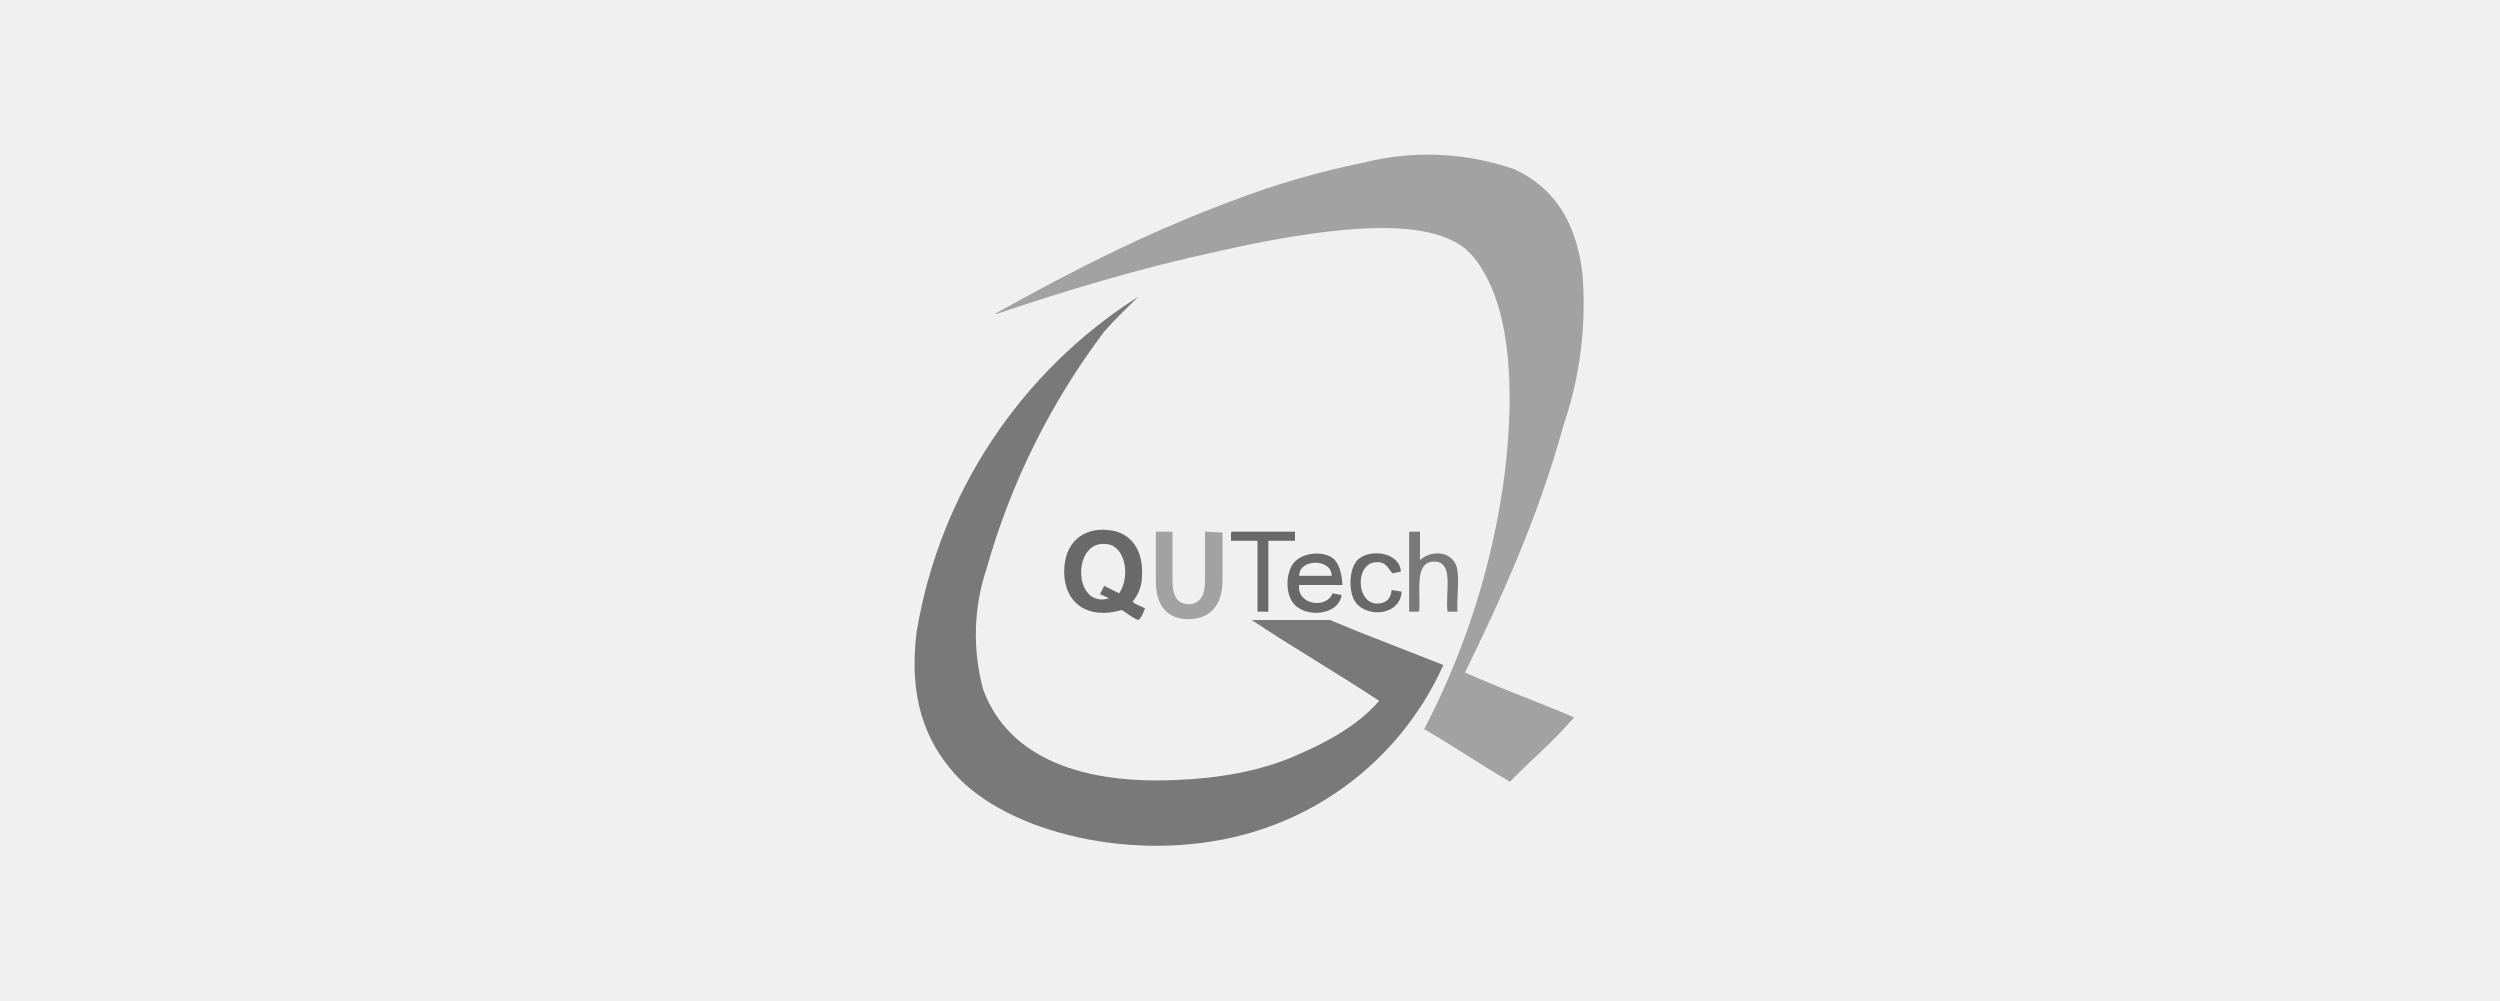
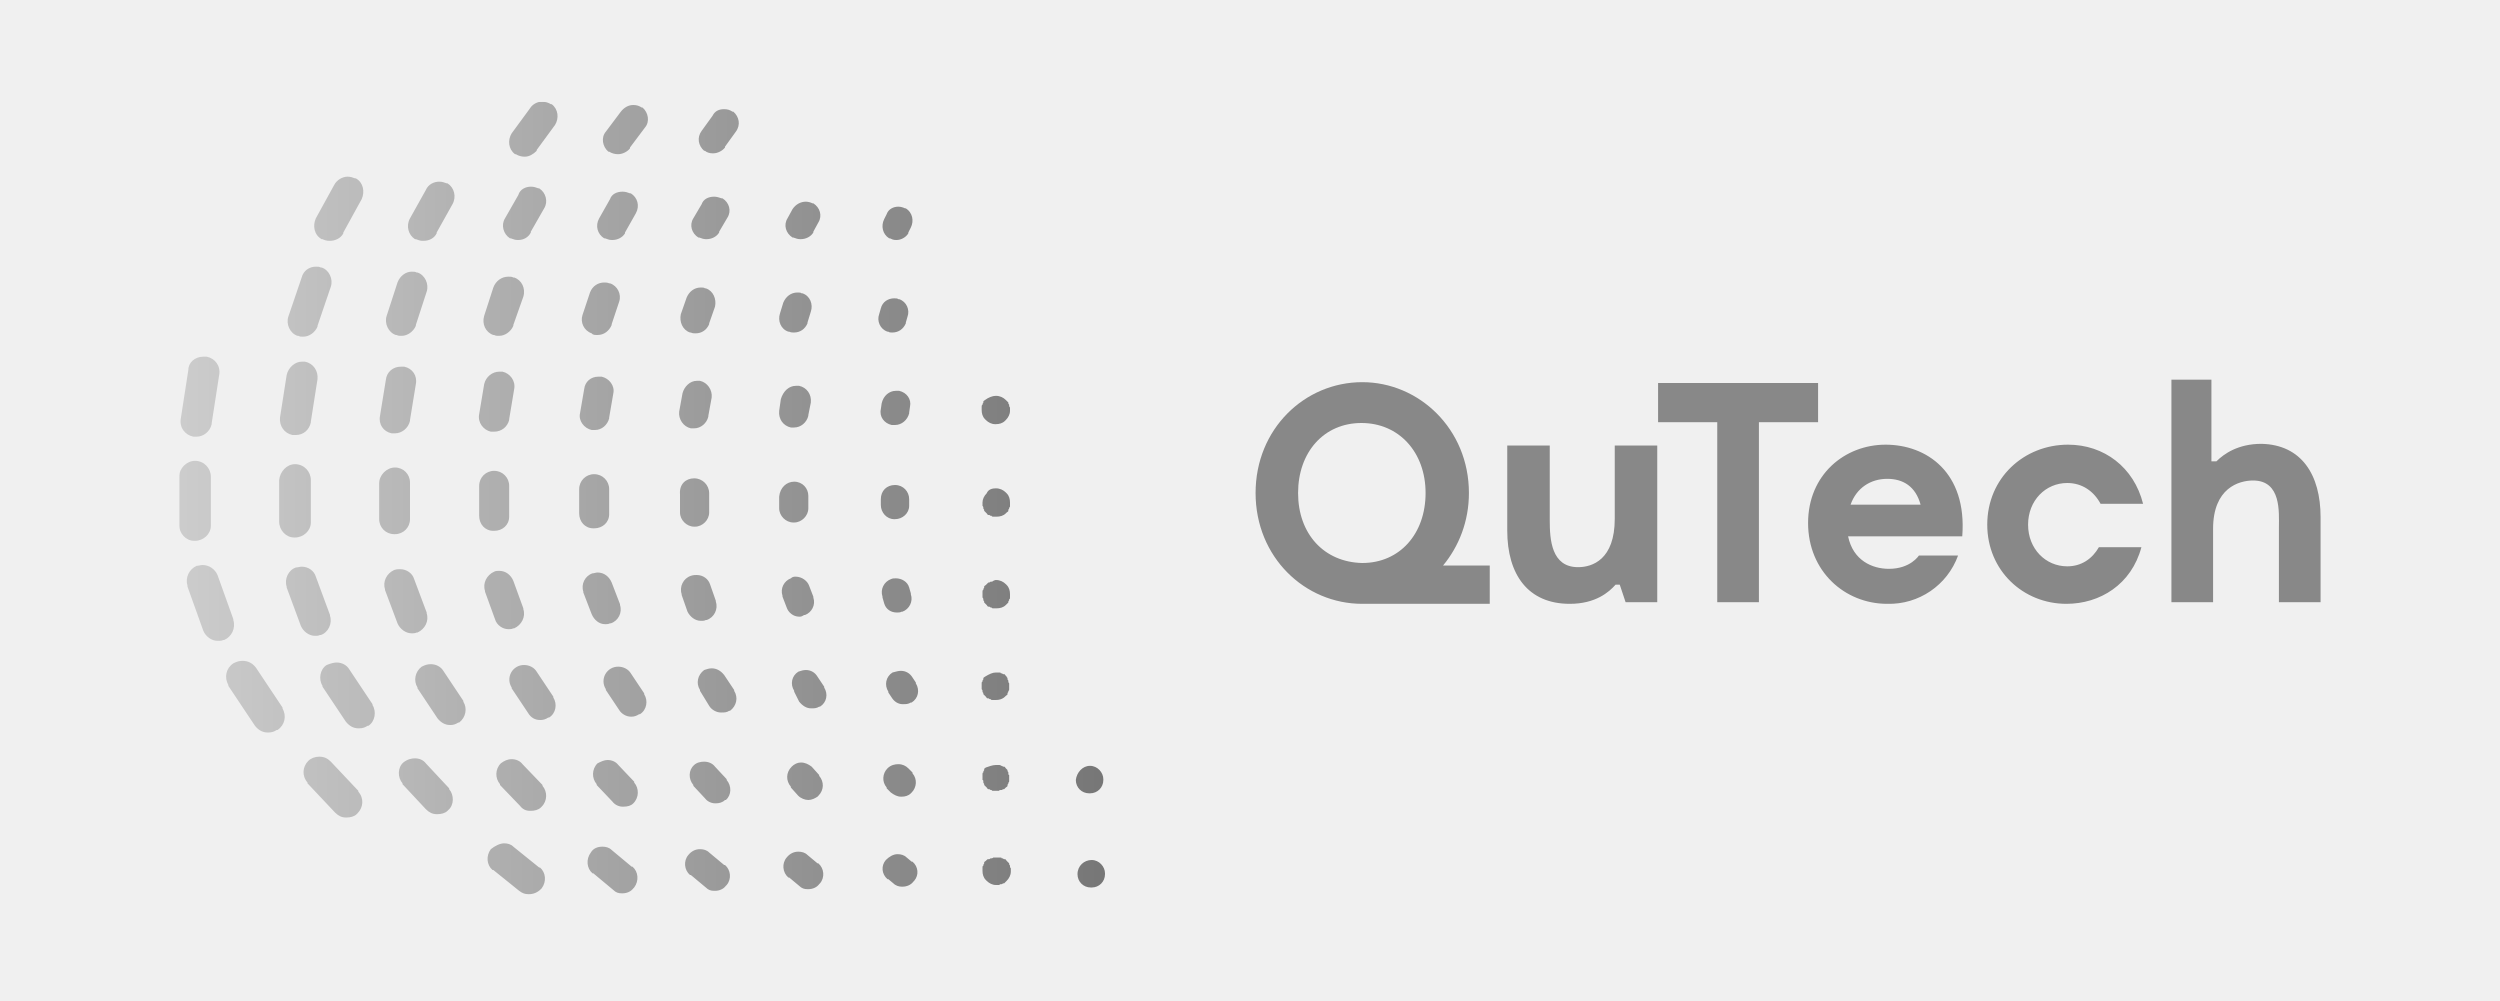
<svg xmlns="http://www.w3.org/2000/svg" viewBox="0 0 300 120">
-   <style>.st0{opacity:.7}.st2{opacity:.8}</style>
-   <g class="st0">
-     <path d="M175.8 80.7c4.2 1.9 8.7 3.5 12.9 5.3.4.1-.1.4-.2.5-2.1 2.5-5 4.9-7.3 7.3-3.5-2-6.8-4.3-10.3-6.3a92 92 0 0 0 9.2-27.5c1.5-9.1 1.9-21-2.2-27.6a9.6 9.6 0 0 0-2-2.5c-3.3-2.7-9.2-2.8-14.7-2.3-5.3.5-10.3 1.5-14.8 2.5-9.7 2.1-18.3 4.7-26.9 7.6-.1 0 0-.1 0-.1 8.8-4.9 17.9-9.6 28.1-13.4a99 99 0 0 1 16.1-4.7c6-1.5 12.2-1.2 18 .8 5 2.3 7.5 6.6 8.2 12.6a45 45 0 0 1-2.3 18.2c-3 10.9-7.3 20.4-11.8 29.6" fill-rule="evenodd" clip-rule="evenodd" fill="gray" />
-     <path class="st0" d="M136.6 35.6c-1.4 1.4-2.8 2.7-4.1 4.2a85.9 85.9 0 0 0-14.1 28.4 25 25 0 0 0-.4 14.6c3.1 8.3 12.1 11.3 23.1 10.8 5.3-.2 10.1-1.1 14.1-2.8 4-1.7 7.7-3.7 10.3-6.7-5-3.3-10.5-6.5-15.3-9.7h9.4l3.4 1.4 10.2 4a36.5 36.5 0 0 1-24.1 20.4c-12.9 3.4-28.1-.2-34.5-7.3-3.6-4-5.6-9.3-4.6-17.1a59.1 59.1 0 0 1 26.6-40.2m33.8 28.2v3.4c1.4-1.3 4.2-1.1 4.5 1.3.2 1.4-.1 3.3 0 4.9h-1.2c-.3-2.4.9-6.2-1.8-6-2.2.2-1.4 3.7-1.6 6h-1.2v-9.6h1.3z" />
-     <path class="st2" d="M168.1 68.6l-1 .2c-.5-.5-.6-1.1-1.4-1.3-3.3-.6-3.1 5.4-.1 4.9.7-.1 1.3-.5 1.4-1.6l1.2.2c-.2 3-4.5 3.2-5.7 1-.7-1.3-.6-3.9.5-4.9 1.5-1.3 5-.8 5.1 1.5m-7 1.6h-5.2c-.3 2.4 3.3 2.9 4 1l1.1.2c-.4 2.7-5.2 2.9-6.2.3-.5-1.2-.4-3 .4-4.1 1-1.3 3.6-1.6 4.9-.5.7.8.9 1.8 1 3.1m-5.2-1.1h3.9c0-2.1-3.9-2.1-3.9 0m-.5-5.3v1.1h-3.2v8.5h-1.3v-8.5h-3.2c.1-.3-.1-.9.1-1.1h7.6z" />
-     <path d="M144.6 63.8v5.9c0 1.9-.7 2.8-2 2.8s-1.9-1-1.9-2.8v-5.9h-2v5.9c0 4 2.4 4.6 3.9 4.6 2.6 0 4.1-1.7 4.1-4.6v-5.8l-2.1-.1z" fill="gray" />
-     <path class="st2" d="M135.9 72.2c.4.4 1 .5 1.5.8-.2.5-.4 1.1-.8 1.4-.8-.3-1.3-.8-2-1.2-4 1.2-6.9-.8-6.9-4.6 0-3.6 2.4-5.3 5.2-5 2.8.2 4.5 2.4 4.1 6.1-.1.9-.5 1.8-1.1 2.5m-3-6.9c-4.3-.7-4.2 7.8.2 6.5l-1.1-.5.5-1 1.8.9c1.4-2.1.7-5.6-1.4-5.9" />
-   </g>
+   <defs>
+     <filter id="mask" width="112.4" height="95.5" x="21.5" y="12.2" filterUnits="userSpaceOnUse">
+       <feColorMatrix values="1 0 0 0 0 0 1 0 0 0 0 0 1 0 0 0 0 0 1 0" />
+     </filter>
+   </defs>
+   <path fill="#888" d="M-260.4-64.6v18.8h-3.8l-.7-2.1h-.5c-.8.9-2.4 2.3-5.5 2.3-5 0-7.5-3.5-7.5-8.8v-10.2h5.1v9c0 2.3.2 5.6 3.4 5.6 1.7 0 4.4-.9 4.4-5.8v-8.8h5.1zM-241.1-67.4h-7.1v21.6h-5v-21.6h-7.1v-4.7h19.2v4.7zM-237.2-57.5h8.4c-.6-2.2-2.1-3.1-4-3.1-2 0-3.7 1.1-4.4 3.1m13.4 3.8h-13.7c.6 2.9 2.9 3.9 4.9 3.9 2.6 0 3.6-1.6 3.6-1.6h4.7a8.79 8.79 0 01-8.5 5.8c-5.1 0-9.5-3.9-9.5-9.7 0-5.8 4.4-9.4 9.3-9.4s9.8 3.3 9.2 11m12.5 8.1c-5.2 0-9.5-4-9.5-9.5 0-5.6 4.4-9.6 9.7-9.6 4.3 0 7.9 2.7 9 7.1h-5.1c-.8-1.5-2.2-2.5-4-2.5-2.6 0-4.7 2.1-4.7 5s2.1 5 4.7 5c1.7 0 3-.9 3.8-2.3h5.1c-1.2 4.5-5 6.8-9 6.8m30.5-10.4v10.2h-5v-9c0-1.8.3-5.6-3.1-5.6-1.7 0-4.8.9-4.8 5.8v8.8h-5v-26.7h4.8v9.8h.6c.9-.9 2.6-2.1 5.4-2.1 4.8.1 7.1 3.7 7.1 8.8m-122.7-2.9c0-4.9 3.1-8.4 7.6-8.4s7.7 3.5 7.7 8.4-3.1 8.4-7.6 8.4c-4.6-.1-7.7-3.5-7.7-8.4zm17.4 8.7c1.9-2.3 3.1-5.3 3.1-8.7 0-7.7-6-13.3-12.8-13.3-6.9 0-12.8 5.6-12.8 13.3 0 7.7 5.9 13.3 12.8 13.3h15.3v-4.6h-5.6z" class="st0" transform="translate(459.27 118.06)" />
+   <mask id="mask2" width="112.4" height="95.5" x="21.5" y="12.2" maskUnits="userSpaceOnUse">
+     <path fill="#fff" fill-rule="evenodd" d="M60.5 101.2c.4 0 .8.1 1.1.4l3.1 2.5h.1c.7.6.8 1.7.2 2.5l-.1.1c-.4.4-.9.6-1.4.6h-.1c-.4 0-.7-.1-1.1-.4l-3.1-2.5h-.1c-.7-.6-.8-1.7-.2-2.5.5-.4 1.1-.7 1.6-.7zm11.8.4c.4 0 .8.1 1.1.4l2.4 2h.1c.7.6.8 1.7.2 2.5l-.1.1c-.3.4-.8.6-1.3.6h-.1c-.4 0-.7-.1-1-.4l-2.4-2h-.1c-.7-.6-.8-1.7-.2-2.5.3-.5.8-.7 1.4-.7zm11.7.3c.4 0 .8.1 1.1.4l1.8 1.5h.1c.7.6.8 1.7.2 2.4l-.1.1c-.3.4-.8.6-1.3.6h-.1c-.4 0-.7-.1-1-.4l-1.8-1.5h-.1c-.7-.6-.8-1.7-.2-2.4.4-.5.9-.7 1.4-.7zm11.8.3c.4 0 .8.1 1.1.4l1.2 1h.1c.7.6.8 1.7.2 2.4l-.1.1c-.3.4-.8.6-1.3.6h-.1c-.4 0-.7-.1-1-.4l-1.2-1h-.1c-.7-.6-.8-1.7-.2-2.4.4-.5.9-.7 1.4-.7zm35.2 1c.9 0 1.6.8 1.6 1.6v.1c0 .9-.7 1.6-1.6 1.6h-.1c-.9 0-1.6-.7-1.6-1.6 0-1 .8-1.7 1.7-1.7zm-23.3-.7c.4 0 .8.1 1.1.4l.6.5h.1c.7.6.8 1.6.2 2.3l-.1.1c-.3.4-.8.6-1.3.6h-.1c-.3 0-.7-.1-1-.4l-.6-.5h-.1c-.7-.6-.8-1.6-.2-2.3.4-.4.9-.7 1.4-.7zm11.9.4h.4c.1 0 .2 0 .2.1h.1c.1 0 .1.1.2.1h.1c.1 0 .1.1.2.2l.1.1.2.2v.1c0 .1.1.1.1.2v.1c0 .1.1.2.1.2v.4c0 .4-.2.8-.5 1.1l-.1.1-.2.2h-.1c-.1 0-.1.1-.2.1h-.1c-.1 0-.2.1-.2.1h-.4c-.4 0-.8-.2-1.1-.5l-.1-.1c-.3-.3-.4-.7-.4-1.1v-.1V104.1c0-.1 0-.2.1-.2v-.1c0-.1.1-.1.1-.2v-.1c0-.1.1-.1.2-.2l.1-.1c.1-.1.1-.1.2-.1h.1c.1 0 .1-.1.2-.1h.1c.1 0 .2-.1.2-.1h.4zM38.3 90.8c.6 0 1 .2 1.4.6l3.3 3.5v.1c.7.8.6 1.9-.1 2.6l-.1.1c-.3.3-.8.4-1.2.4h-.1c-.5 0-.9-.2-1.3-.6L36.9 94v-.1c-.7-.8-.6-1.9.1-2.6.3-.3.8-.5 1.3-.5zm11.5.2c.5 0 1 .2 1.3.6l2.8 3v.1c.6.7.6 1.9-.1 2.5l-.1.1c-.3.3-.8.4-1.2.4h-.1c-.5 0-.9-.2-1.3-.6l-2.8-3V94c-.6-.7-.6-1.9.1-2.5.5-.4 1-.5 1.4-.5zm11.6.1c.5 0 1 .2 1.3.6l2.4 2.5v.1c.6.7.6 1.8-.1 2.5l-.1.1c-.3.3-.8.4-1.2.4h-.1c-.5 0-.9-.2-1.2-.6L60 94.2v-.1c-.6-.7-.6-1.8.1-2.5.4-.3.8-.5 1.3-.5zm11.5.1c.5 0 1 .2 1.3.6l1.9 2v.1c.6.7.6 1.8-.1 2.5-.3.3-.7.4-1.2.4h-.1c-.4 0-.9-.2-1.2-.6l-1.9-2v-.1c-.6-.7-.6-1.8.1-2.5.4-.2.8-.4 1.2-.4zm11.6.2c.5 0 1 .2 1.3.6l1.4 1.5v.1c.6.7.6 1.8-.1 2.4H87c-.3.3-.7.4-1.1.4h-.1c-.4 0-.9-.2-1.2-.6l-1.4-1.5v-.1c-.6-.7-.6-1.8.1-2.4.3-.3.8-.4 1.2-.4zm11.6.1c.5 0 .9.2 1.3.5l.9 1v.1c.6.7.6 1.7-.1 2.4l-.1.1c-.3.2-.7.4-1.1.4-.4 0-.9-.2-1.2-.5l-.9-1v-.1c-.6-.7-.6-1.7.1-2.4.3-.3.7-.5 1.1-.5zm11.7.2c.5 0 .9.2 1.2.5l.5.5v.1c.6.7.5 1.7-.1 2.3l-.1.1c-.3.3-.7.4-1.1.4h-.1c-.4 0-.8-.2-1.2-.5l-.5-.5v-.1c-.6-.7-.5-1.7.1-2.3.4-.4.9-.5 1.3-.5zm23 .2c.9 0 1.6.8 1.6 1.6v.1c0 .9-.7 1.6-1.6 1.6h-.1c-.9 0-1.6-.7-1.6-1.6.1-.9.8-1.7 1.7-1.7zm-11.3-.1h.4c.1 0 .2 0 .2.1h.1c.1 0 .1.1.2.1h.1c.1 0 .1.1.2.2l.2.2v.1c0 .1.1.1.1.2v.1c0 .1 0 .2.1.2V93.7c0 .1 0 .2-.1.2v.1c0 .1-.1.1-.1.2v.1c0 .1-.1.1-.2.2l-.2.2h-.1c-.1 0-.1.1-.2.1h-.1c-.1 0-.2 0-.2.1H119.2c-.1 0-.2 0-.2-.1h-.1c-.1 0-.1-.1-.2-.1h-.1c-.1 0-.1-.1-.2-.2l-.1-.1-.2-.2v-.1c0-.1-.1-.1-.1-.2v-.1c0-.1 0-.2-.1-.2v-.1V93.2 92.9c0-.1 0-.2.1-.2v-.1c0-.1.1-.1.1-.2v-.1c0-.1.1-.1.2-.2.3-.1.8-.3 1.2-.3zM29.1 79.3c.7 0 1.2.3 1.6.8l3.2 4.8v.1c.5.9.3 2-.6 2.6h-.1c-.3.2-.6.3-1 .3h-.1c-.6 0-1.1-.3-1.5-.8l-3.2-4.8v-.1c-.5-.9-.3-2 .6-2.6.4-.2.7-.3 1.1-.3zm11.3.2c.6 0 1.2.3 1.5.8l2.8 4.2v.1c.5.8.3 2-.5 2.5h-.1c-.3.2-.6.3-1 .3H43c-.6 0-1.1-.3-1.5-.8l-2.8-4.2v-.1c-.5-.8-.3-2 .5-2.5.5-.2.9-.3 1.2-.3zm11.3.2c.6 0 1.2.3 1.5.8l2.4 3.6v.1c.5.8.3 1.9-.5 2.5H55c-.3.2-.6.3-.9.3H54c-.6 0-1.1-.3-1.5-.8l-2.4-3.6v-.1c-.5-.8-.3-1.9.5-2.5.4-.2.7-.3 1.1-.3zm11.2.1c.6 0 1.2.3 1.5.8l2 3v.1c.5.8.3 1.9-.5 2.4h-.1c-.3.2-.6.3-.9.3h-.1c-.6 0-1.1-.3-1.4-.8l-2-3v-.1a1.75 1.75 0 011.5-2.7zm11.3.2c.6 0 1.2.3 1.5.8l1.6 2.4v.1c.5.8.3 1.9-.5 2.4h-.1c-.3.2-.6.3-.9.3h-.1c-.5 0-1.1-.3-1.4-.8l-1.6-2.4v-.1a1.75 1.75 0 011.5-2.7zm11.2.2c.6 0 1.1.3 1.5.8l1.2 1.8v.1c.5.8.3 1.8-.5 2.4h-.1c-.3.2-.6.2-.9.2h-.1c-.5 0-1.1-.3-1.4-.8L84 82.9v-.1c-.5-.8-.3-1.8.5-2.4.3-.1.6-.2.9-.2zm11.3.2c.6 0 1.1.3 1.4.8l.8 1.2v.1c.5.8.3 1.8-.5 2.3h-.1c-.3.2-.6.2-.9.2h-.1c-.5 0-1-.3-1.4-.8l-.6-1.2v-.1c-.5-.8-.3-1.8.5-2.3.3-.1.6-.2.9-.2zm11.4.1c.6 0 1.1.3 1.4.8l.4.6v.1c.5.8.3 1.8-.5 2.3h-.1c-.3.2-.6.2-.9.2h-.1c-.5 0-1-.3-1.3-.8l-.4-.6V83c-.5-.8-.3-1.8.5-2.3.4-.1.7-.2 1-.2zm11.4.2h.4c.1 0 .2 0 .2.1h.1c.1 0 .1.1.2.1h.1c.1 0 .1.1.2.2l.1.1c0 .1.1.1.1.2v.1c0 .1.1.1.1.2v.1c0 .1.1.2.1.2V82.7c0 .1 0 .2-.1.2v.1c0 .1-.1.1-.1.2v.1c0 .1-.1.1-.2.2l-.1.1c-.3.3-.7.4-1.1.4h-.4c-.1 0-.2 0-.2-.1h-.1c-.1 0-.1-.1-.2-.1h-.1c-.1 0-.1-.1-.2-.2l-.1-.1-.2-.2v-.1c0-.1-.1-.1-.1-.2v-.1c0-.1-.1-.2-.1-.2v-.1V82.3 82c0-.1 0-.2.1-.2v-.1c0-.1.1-.1.1-.2v-.1c0-.1.1-.1.2-.2.5-.3.9-.5 1.3-.5zM24.3 67.8c.8 0 1.5.5 1.8 1.2l1.9 5.3v.1c.3 1-.2 2-1.1 2.4h-.1c-.2.1-.4.1-.6.1h-.1c-.7 0-1.4-.5-1.7-1.2l-1.9-5.3v-.1c-.3-1 .2-2 1.1-2.4.2 0 .5-.1.7-.1zm11.9.2c.8 0 1.5.5 1.7 1.2l1.7 4.6v.1c.3.9-.2 2-1.1 2.3h-.1c-.2.1-.4.1-.5.1h-.1c-.7 0-1.4-.5-1.7-1.2l-1.7-4.6v-.1c-.3-.9.2-2 1.1-2.3.2 0 .5-.1.7-.1zm11.8.3c.8 0 1.5.5 1.7 1.2l1.5 4v.1c.3.9-.2 1.9-1.1 2.3H50c-.2.1-.4.1-.5.1h-.1c-.7 0-1.4-.5-1.7-1.2l-1.5-4v-.1c-.3-.9.2-1.9 1.1-2.3.3-.1.5-.1.7-.1zm11.9.2c.8 0 1.4.5 1.7 1.2l1.2 3.3v.1c.3.9-.2 1.9-1.1 2.3h-.1c-.2.1-.4.1-.5.1H61c-.7 0-1.4-.5-1.6-1.2L58.2 71v-.1c-.3-.9.2-1.9 1.1-2.3.2-.1.4-.1.6-.1zm11.8.2c.8 0 1.4.5 1.7 1.2l1 2.6v.1c.3.9-.2 1.9-1.1 2.2h-.1c-.2.1-.4.1-.5.1h-.1c-.7 0-1.3-.5-1.6-1.2l-1-2.6V71c-.3-.9.2-1.9 1.1-2.2.2 0 .4-.1.6-.1zm11.9.3c.8 0 1.4.5 1.6 1.1l.7 2v.1c.3.9-.2 1.9-1.1 2.2h-.1c-.2.1-.3.1-.5.1h-.1c-.7 0-1.3-.5-1.6-1.1l-.7-2v-.1c-.3-.9.2-1.9 1.1-2.2.3-.1.5-.1.7-.1zm11.9.2c.7 0 1.4.5 1.6 1.1l.5 1.3v.1c.3.9-.2 1.8-1 2.1h-.1c-.2.1-.3.2-.5.2h-.1c-.7 0-1.3-.5-1.5-1.1l-.5-1.3v-.1c-.3-.9.2-1.8 1-2.1.2-.2.4-.2.6-.2zm12 .2c.7 0 1.4.4 1.6 1.1l.2.7v.1c.3.9-.2 1.8-1 2.1h-.1c-.2.1-.3.1-.5.1h-.1c-.7 0-1.3-.4-1.5-1.1l-.2-.7v-.1c-.3-.9.2-1.8 1-2.1.2-.1.4-.1.6-.1zm12 .2c.5 0 .9.2 1.2.5l.1.1c.3.3.4.7.4 1.1v.4c0 .1 0 .2-.1.2v.1c0 .1-.1.1-.1.2v.1l-.2.2-.1.1c-.3.3-.7.4-1.1.4h-.4c-.1 0-.2 0-.2-.1h-.1c-.1 0-.1-.1-.2-.1h-.1c-.1 0-.1-.1-.2-.2l-.1-.1-.2-.2v-.1c0-.1-.1-.1-.1-.2v-.1c0-.1-.1-.2-.1-.2v-.1V71.3 71c0-.1 0-.2.1-.2v-.1c0-.1.1-.1.1-.2v-.1c0-.1.1-.1.2-.2l.1-.1.2-.2h.1c.1 0 .1-.1.2-.1h.1c.1 0 .2-.1.2-.1s.2-.1.3-.1zM23.4 55.3c1.1 0 1.9.9 1.9 1.9V63.1c0 1-.9 1.8-1.9 1.8h-.1c-1 0-1.8-.9-1.8-1.9v-5.8c0-1 .9-1.9 1.9-1.9zm12 .4c1.1 0 1.9.9 1.9 1.9v5.1c0 1-.9 1.8-1.9 1.8h-.1c-1 0-1.8-.9-1.8-1.9v-5c.1-1 .9-1.9 1.9-1.9zm12 .4c1 0 1.8.8 1.8 1.8V62.3c0 1-.8 1.8-1.8 1.8h-.1c-1 0-1.8-.8-1.8-1.8V58c0-1 .9-1.9 1.9-1.9zm11.9.4c1 0 1.8.8 1.8 1.8V62c0 1-.8 1.7-1.8 1.7h-.1c-1 0-1.7-.8-1.7-1.8v-3.6c0-1 .8-1.8 1.8-1.8zm12 .4c1 0 1.8.8 1.8 1.8v3c0 1-.8 1.7-1.8 1.7h-.1c-1 0-1.7-.8-1.7-1.8v-2.9c0-1 .8-1.8 1.8-1.8zm12 .5c1 0 1.8.8 1.8 1.8V61.5c0 .9-.8 1.7-1.7 1.7h-.1c-.9 0-1.7-.8-1.7-1.7v-2.2c-.1-1.2.7-1.9 1.7-1.9zm12 .4c1 0 1.7.8 1.7 1.7V61c0 .9-.8 1.7-1.7 1.7h-.1c-.9 0-1.7-.8-1.7-1.7v-1.4c.1-1.1.9-1.8 1.8-1.8zm12.1.4c1 0 1.7.8 1.7 1.7V60.7c0 .9-.8 1.6-1.7 1.6h-.1c-.9 0-1.6-.8-1.6-1.7v-.7c0-1 .7-1.7 1.7-1.7zm12.1.4c.5 0 .9.2 1.2.5l.1.1c.3.3.4.7.4 1.1v.4c0 .1 0 .2-.1.2v.1c0 .1-.1.1-.1.2v.1c0 .1-.1.1-.2.2l-.1.1c-.3.3-.7.4-1.1.4h-.4c-.1 0-.2 0-.2-.1h-.1c-.1 0-.1-.1-.2-.1h-.1c-.1 0-.1-.1-.2-.2l-.1-.1-.2-.2v-.1c0-.1-.1-.1-.1-.2v-.1c0-.1-.1-.2-.1-.2v-.1V60.3c0-.4.2-.8.5-1.1.2-.5.7-.6 1.1-.6zM24.4 42.8h.4c1 .2 1.7 1.1 1.5 2.2l-.9 5.8v.1c-.2.9-1 1.5-1.8 1.5h-.4c-1-.2-1.7-1.1-1.5-2.2l.9-5.8c0-.9.8-1.6 1.8-1.6zm11.8.6h.4c1 .2 1.6 1.1 1.5 2.1l-.8 5.1v.1c-.2.9-.9 1.5-1.8 1.5h-.4c-1-.2-1.6-1.1-1.5-2.1l.8-5.1c.2-.9 1-1.6 1.8-1.6zm11.9.6h.4c1 .2 1.6 1.1 1.4 2.1l-.7 4.3v.1c-.2.9-1 1.5-1.8 1.5H47c-1-.2-1.6-1.1-1.4-2.1l.7-4.3c.1-1 .9-1.6 1.8-1.6zm11.8.6h.4c.9.2 1.6 1.1 1.4 2.1l-.6 3.6v.1c-.2.8-.9 1.4-1.8 1.4h-.4c-.9-.2-1.6-1.1-1.4-2.1l.6-3.6c.2-.9 1-1.5 1.8-1.5zm11.9.6h.4c.9.2 1.6 1.1 1.4 2l-.5 2.9v.1c-.2.8-.9 1.4-1.7 1.4H71c-.9-.2-1.6-1.1-1.4-2l.5-2.9c.1-.9.8-1.5 1.7-1.5zm11.8.5h.4c.9.2 1.5 1.1 1.4 2l-.4 2.2v.1c-.2.8-.9 1.4-1.7 1.4h-.4c-.9-.2-1.5-1.1-1.4-2l.4-2.2c.2-.8.9-1.5 1.7-1.5zm11.9.6h.4c.9.2 1.5 1 1.4 2l-.3 1.5v.1c-.2.8-.9 1.4-1.7 1.4h-.4c-.9-.2-1.5-1-1.4-2l.2-1.4c.3-1 1-1.6 1.8-1.6zm12 .6h.4c.9.2 1.5 1 1.3 1.9l-.1.7v.1c-.2.8-.9 1.4-1.7 1.4h-.4c-.9-.2-1.5-1-1.3-1.9l.1-.7c.2-.9.9-1.5 1.7-1.5zm12 .6c.5 0 .9.2 1.2.5l.1.1.2.2v.1c0 .1.1.1.1.2v.1c0 .1.1.2.1.2v.4c0 .4-.2.8-.5 1.1l-.1.1c-.3.3-.7.4-1.1.4h-.1c-.4 0-.8-.2-1.1-.5l-.1-.1c-.3-.3-.4-.7-.4-1.1v-.1V48.8c0-.1 0-.2.1-.2v-.1c0-.1.1-.1.1-.2v-.1c0-.1.1-.1.2-.2.4-.3.9-.5 1.3-.5zM37.9 32c.3 0 .4 0 .6.1h.1c.9.3 1.4 1.4 1.1 2.3l-1.6 4.7v.1c-.3.7-1 1.2-1.7 1.2h-.1c-.2 0-.3 0-.5-.1h-.1c-.9-.3-1.4-1.4-1.1-2.3l1.6-4.7c.2-.8.9-1.3 1.7-1.3zm11.5.6c.3 0 .4 0 .6.1h.1c.9.3 1.4 1.4 1.1 2.3l-1.3 4v.1c-.3.7-1 1.2-1.7 1.2h-.1c-.2 0-.3 0-.5-.1h-.1c-.9-.3-1.4-1.4-1.1-2.3l1.3-4c.3-.8 1-1.3 1.7-1.3zm11.6.6c.3 0 .4 0 .6.1h.1c.9.3 1.4 1.3 1.1 2.3L61.6 39v.1c-.3.7-1 1.2-1.7 1.2h-.1c-.2 0-.3 0-.5-.1h-.1c-.9-.3-1.4-1.3-1.1-2.3l1.1-3.4c.3-.8 1-1.3 1.8-1.3zm11.5.7c.2 0 .4 0 .6.1h.1c.9.3 1.4 1.3 1.1 2.2l-.9 2.7v.1c-.3.7-.9 1.2-1.7 1.2h-.1c-.2 0-.3 0-.5-.1L71 40c-.9-.3-1.4-1.3-1.1-2.2l.9-2.7c.3-.8 1-1.2 1.7-1.2zm11.6.6c.2 0 .4 0 .5.1h.1c.9.3 1.3 1.3 1.1 2.2l-.7 2v.1c-.3.7-.9 1.1-1.6 1.1h-.1c-.2 0-.3 0-.5-.1h-.1c-.9-.3-1.3-1.3-1.1-2.2l.7-2c.3-.7.9-1.2 1.7-1.2zm11.6.6c.2 0 .4 0 .5.1h.1c.9.3 1.3 1.3 1 2.2l-.4 1.3v.1c-.3.7-.9 1.1-1.6 1.1h-.1c-.1 0-.3 0-.5-.1h-.1c-.9-.3-1.3-1.3-1-2.2l.4-1.3c.3-.7.9-1.2 1.7-1.2zm11.6.7c.2 0 .4 0 .5.1h.1c.9.3 1.3 1.3 1 2.1l-.2.7v.1c-.3.7-.9 1.1-1.6 1.1h-.1c-.1 0-.3 0-.4-.1h-.1c-.9-.3-1.3-1.3-1-2.1l.2-.7c.2-.8.9-1.2 1.6-1.2zM41.7 21.2c.4 0 .6.1.9.2h.1c.9.5 1.1 1.6.7 2.5l-2.2 4v.1c-.3.6-1 .9-1.6.9h-.1c-.3 0-.6-.1-.8-.2h-.1c-.9-.5-1.1-1.6-.7-2.5l2.2-4c.3-.6 1-1 1.6-1zm11 .6c.4 0 .6.1.9.2h.1c.8.5 1.1 1.6.6 2.5l-1.9 3.4v.1c-.3.6-.9.9-1.6.9h-.1c-.3 0-.5-.1-.8-.2h-.1c-.8-.5-1.1-1.6-.6-2.5l1.9-3.4c.3-.7 1-1 1.6-1zm11 .6c.4 0 .6.1.9.2h.1c.8.5 1.1 1.6.6 2.4l-1.6 2.8v.1c-.3.6-.9.9-1.5.9h-.1c-.3 0-.5-.1-.8-.2h-.1c-.8-.5-1.1-1.6-.6-2.4l1.6-2.8c.2-.7.9-1 1.5-1zm11 .6c.4 0 .6.1.9.2h.1c.8.5 1.1 1.5.6 2.4L75 27.9v.1c-.3.5-.9.8-1.5.8h-.1c-.3 0-.5-.1-.8-.2h-.1c-.8-.5-1.1-1.5-.6-2.4l1.3-2.3c.2-.6.8-.9 1.5-.9zm11 .6c.3 0 .6.1.9.2h.1c.8.5 1.1 1.5.6 2.3l-1 1.7v.1c-.3.5-.9.8-1.5.8h-.1c-.3 0-.5-.1-.8-.2h-.1c-.8-.5-1.1-1.5-.6-2.3l1-1.7c.2-.6.8-.9 1.5-.9zm11 .6c.3 0 .6.1.8.2h.1c.8.5 1.1 1.5.6 2.3l-.6 1.1v.1c-.3.5-.9.8-1.5.8H96c-.3 0-.5-.1-.8-.2h-.1c-.8-.5-1.1-1.5-.6-2.3l.6-1.1c.4-.6 1-.9 1.6-.9zm11.1.6c.3 0 .6.1.8.2h.1c.8.5 1 1.5.6 2.3l-.3.6v.1c-.3.5-.9.8-1.4.8h-.1c-.3 0-.5-.1-.7-.2h-.1c-.8-.5-1-1.5-.6-2.3l.3-.6c.2-.6.8-.9 1.4-.9zM65 12.2c.4 0 .8.1 1.1.3h.1c.8.6.9 1.7.4 2.5l-2.2 3v.1c-.4.4-.9.7-1.4.7h-.1c-.3 0-.7-.1-1-.3h-.1c-.8-.6-.9-1.7-.4-2.5l2.2-3c.3-.5.9-.8 1.4-.8zm11 .4c.4 0 .7.1 1 .3h.1c.7.6.9 1.7.3 2.4l-1.8 2.4v.1c-.3.4-.9.7-1.4.7h-.1c-.3 0-.7-.1-1-.3H73c-.7-.6-.9-1.7-.3-2.4l1.8-2.4c.4-.5.9-.8 1.5-.8zm10.9.5c.4 0 .7.1 1 .3h.1c.7.6.9 1.6.3 2.4L87 17.6v.1c-.3.4-.9.7-1.4.7h-.1c-.3 0-.7-.1-.9-.3h-.1c-.7-.6-.9-1.6-.3-2.4l1.3-1.8c.3-.6.8-.8 1.4-.8z" clip-rule="evenodd" filter="url(#mask)" />
+   </mask>
+   <linearGradient id="gradient" x1="-74.76" x2="-74.48" y1="273.37" y2="273.37" gradientTransform="matrix(400 0 0 -340 29925 93007)" gradientUnits="userSpaceOnUse">
+     <stop offset="0" stop-color="#ccc" />
+     <stop offset="1" stop-color="#777" />
+   </linearGradient>
+   <path fill="url(#gradient)" fill-rule="evenodd" d="M21.5 12.2h112.4v95.5H21.5V12.2z" clip-rule="evenodd" mask="url(#mask2)" />
</svg>
